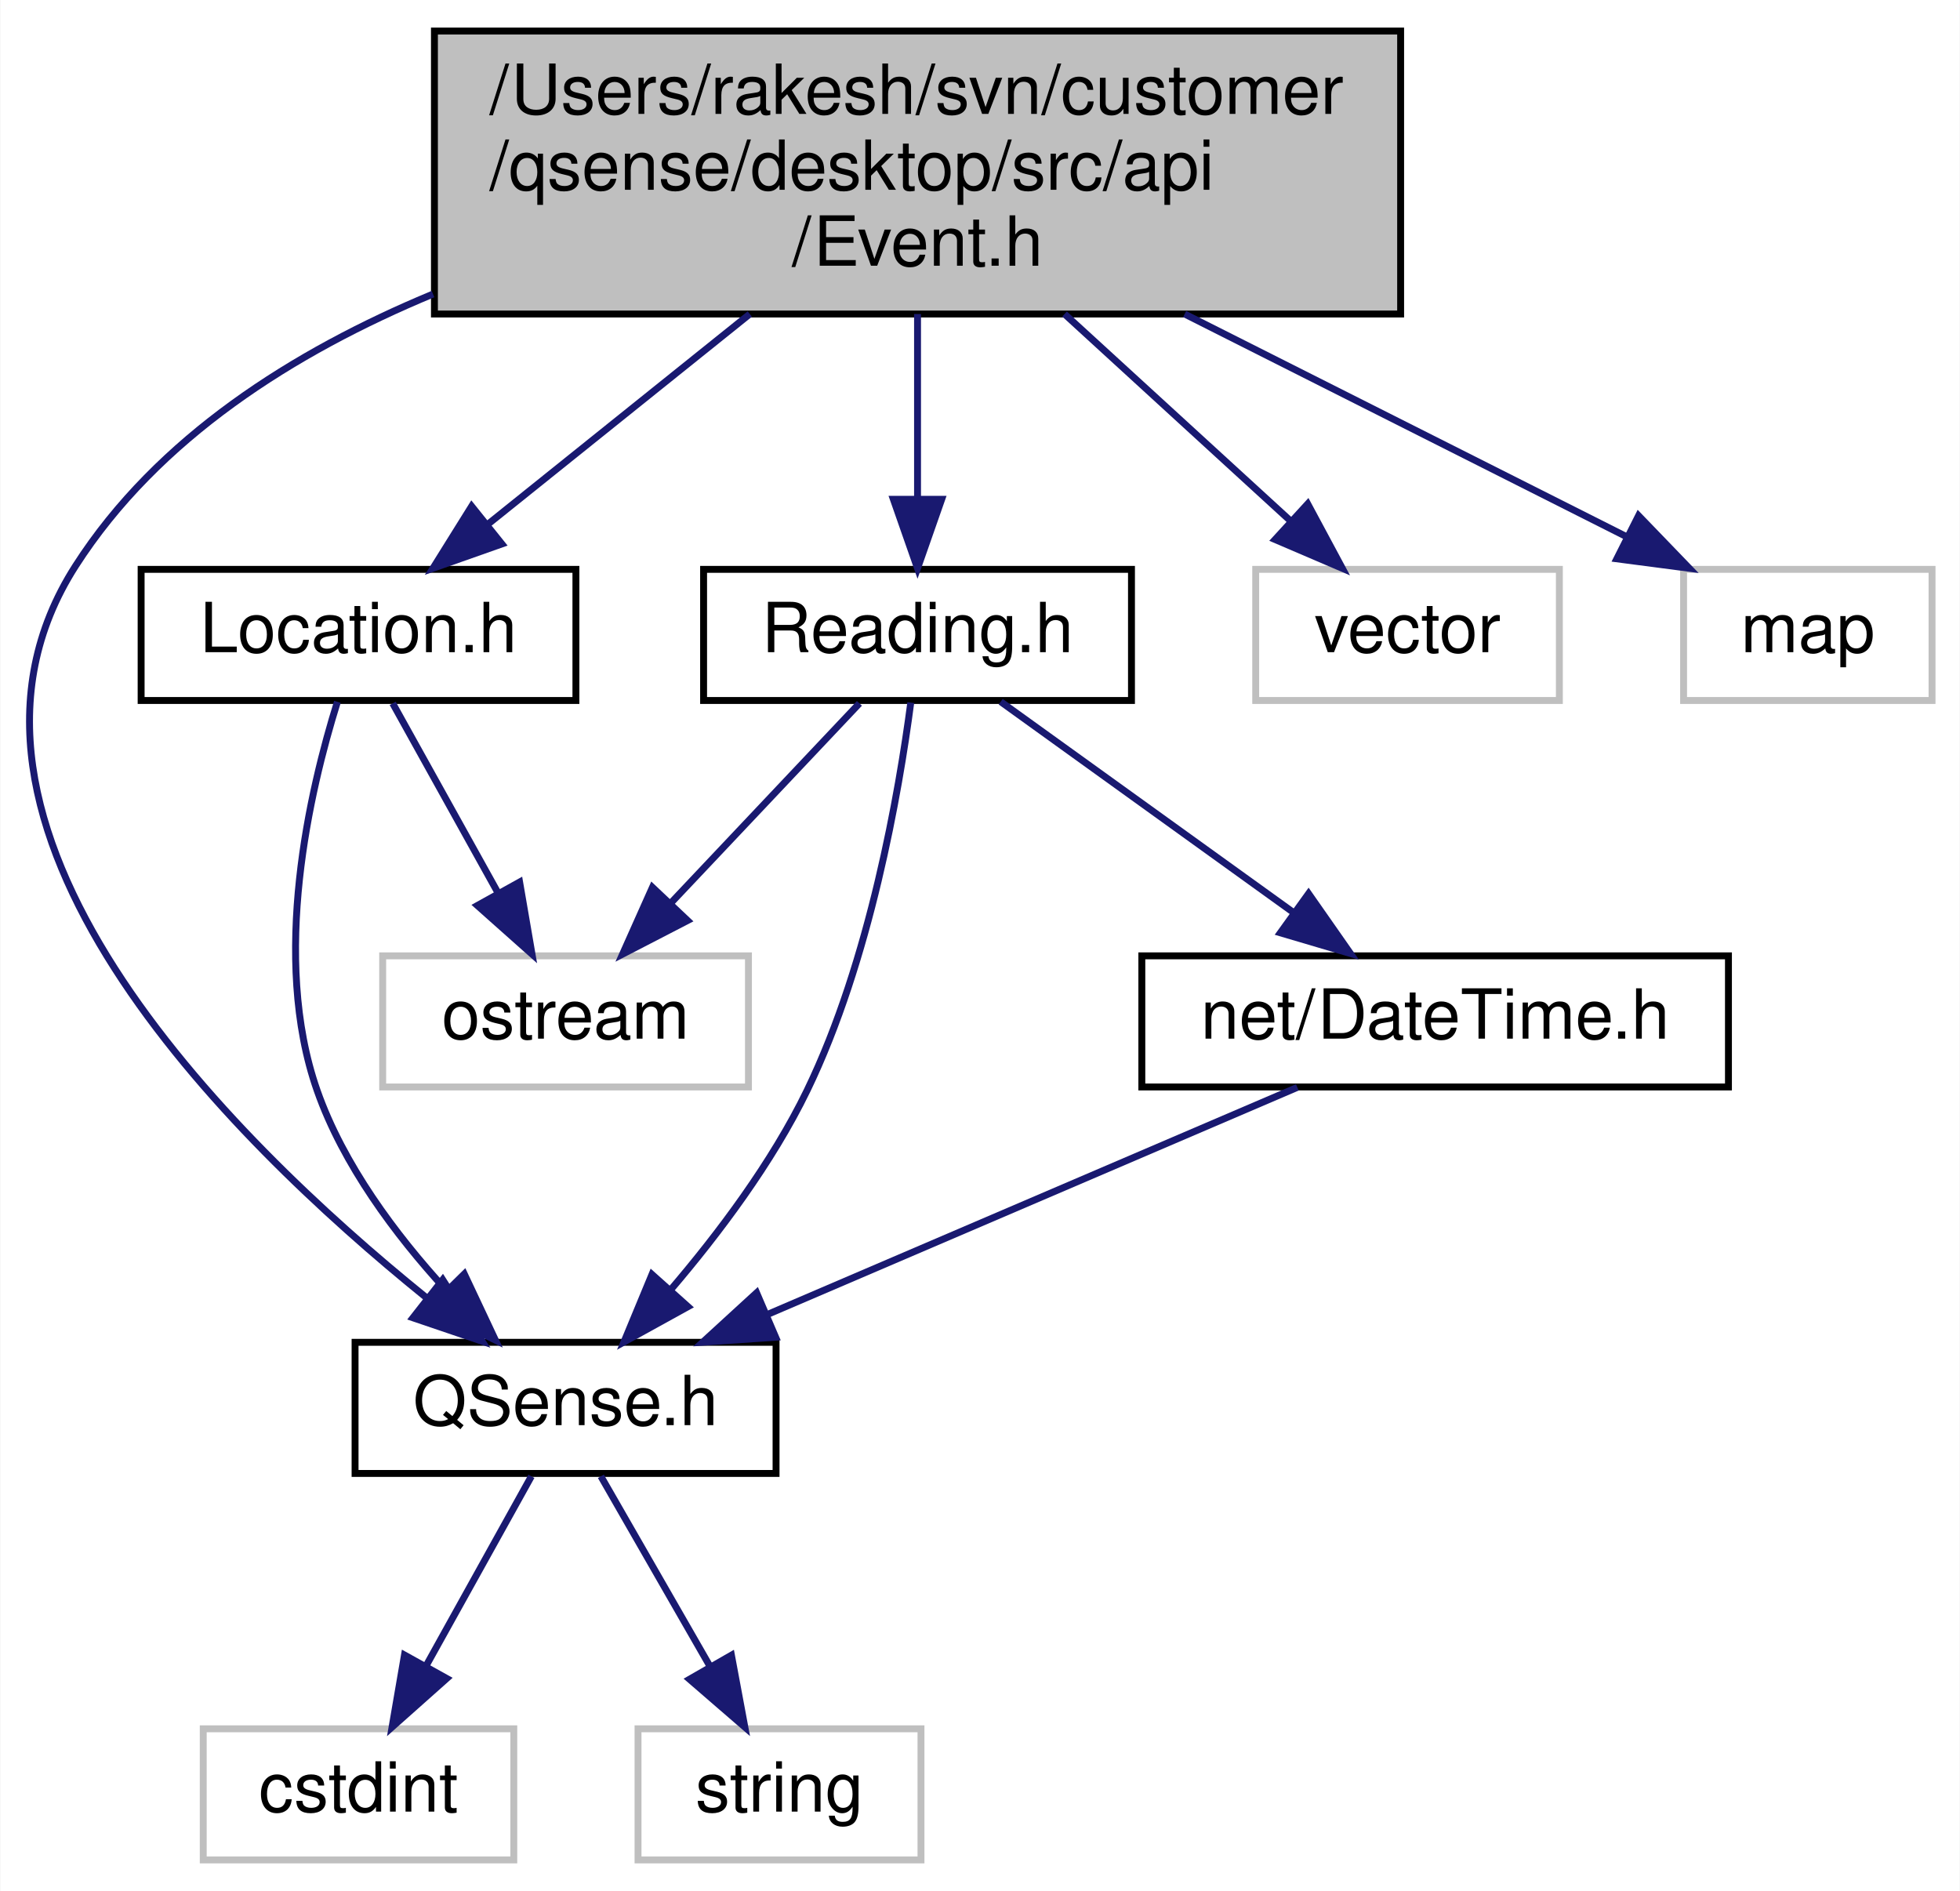
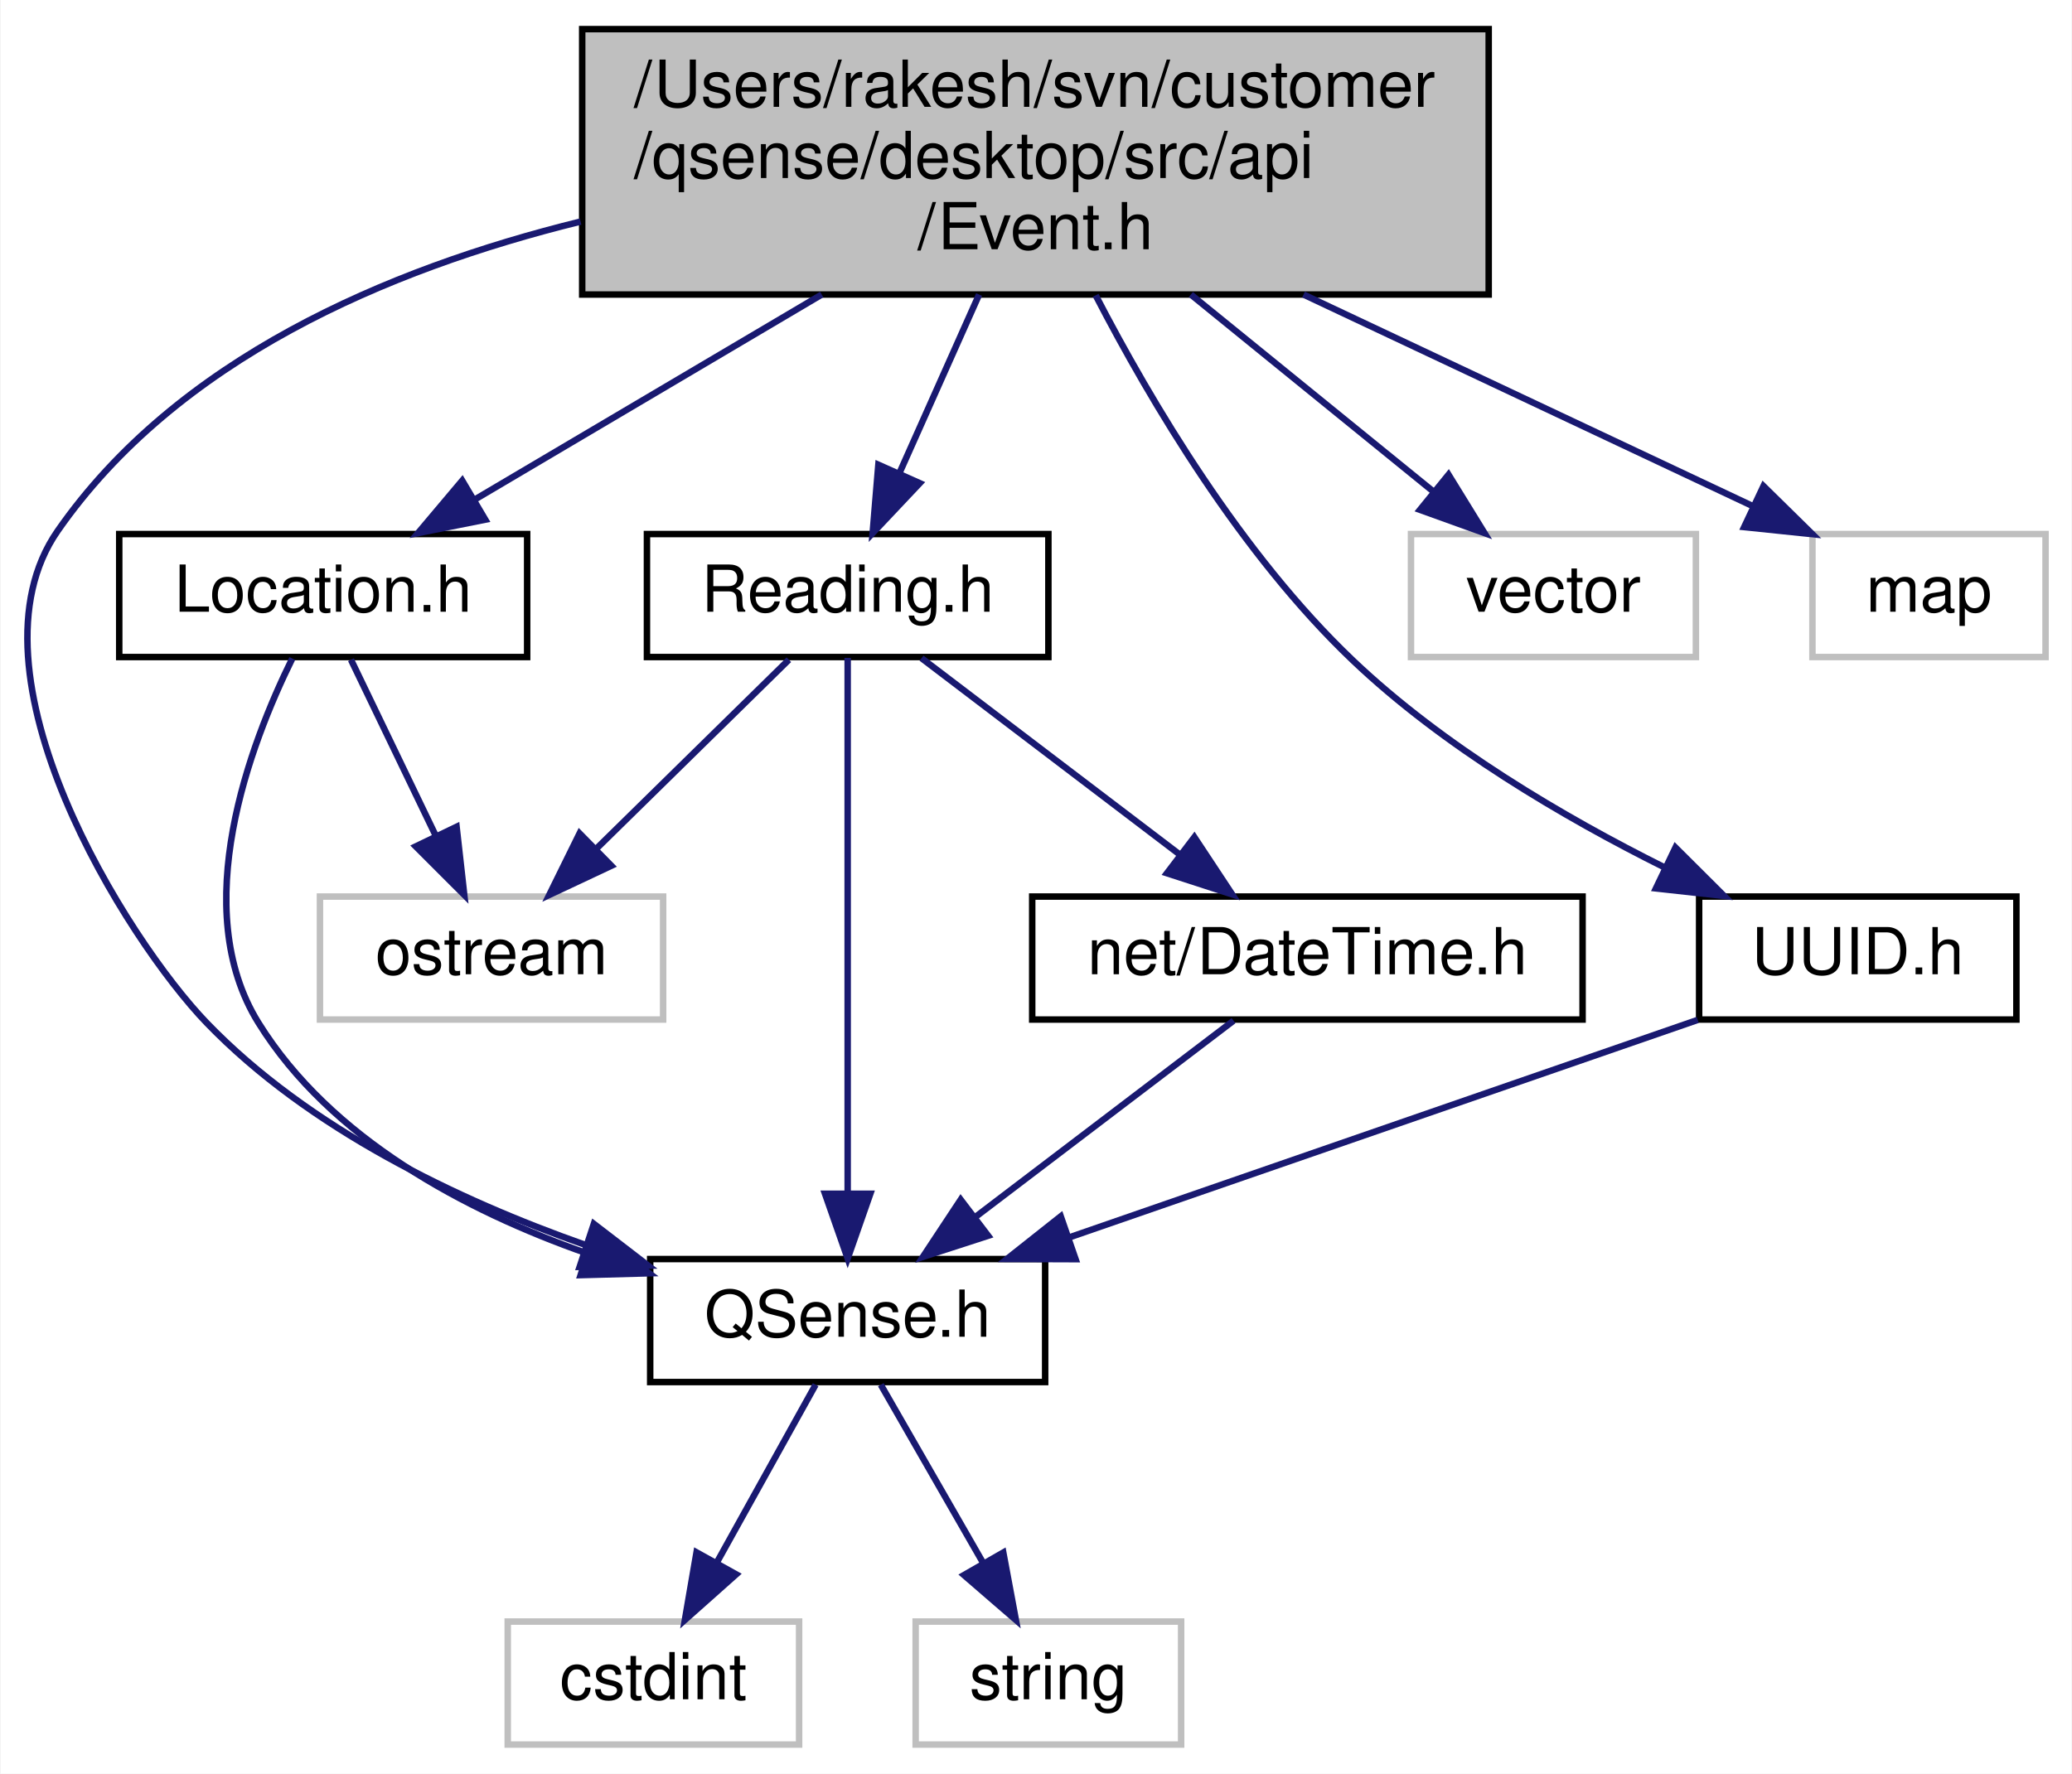
- <svg xmlns="http://www.w3.org/2000/svg" xmlns:xlink="http://www.w3.org/1999/xlink" width="284pt" height="274pt" viewBox="0.00 0.00 283.90 274.00">
+ <svg xmlns="http://www.w3.org/2000/svg" xmlns:xlink="http://www.w3.org/1999/xlink" width="320pt" height="274pt" viewBox="0.00 0.00 319.82 274.00">
  <g id="graph0" class="graph" transform="scale(1 1) rotate(0) translate(4 270)">
-     <polygon fill="white" stroke="none" points="-4,4 -4,-270 279.899,-270 279.899,4 -4,4" />
+     <polygon fill="white" stroke="none" points="-4,4 -4,-270 315.824,-270 315.824,4 -4,4" />
    <g id="node1" class="node">
-       <polygon fill="#bfbfbf" stroke="black" points="58.899,-224.5 58.899,-265.5 198.899,-265.5 198.899,-224.5 58.899,-224.5" />
-       <text text-anchor="start" x="66.899" y="-253.5" font-family="Helvetica,sans-Serif" font-size="10.00">/Users/rakesh/svn/customer</text>
-       <text text-anchor="start" x="66.899" y="-242.5" font-family="Helvetica,sans-Serif" font-size="10.00">/qsense/desktop/src/api</text>
-       <text text-anchor="middle" x="128.899" y="-231.5" font-family="Helvetica,sans-Serif" font-size="10.00">/Event.h</text>
+       <polygon fill="#bfbfbf" stroke="black" points="85.824,-224.5 85.824,-265.5 225.824,-265.5 225.824,-224.5 85.824,-224.5" />
+       <text text-anchor="start" x="93.824" y="-253.5" font-family="Helvetica,sans-Serif" font-size="10.00">/Users/rakesh/svn/customer</text>
+       <text text-anchor="start" x="93.824" y="-242.5" font-family="Helvetica,sans-Serif" font-size="10.00">/qsense/desktop/src/api</text>
+       <text text-anchor="middle" x="155.824" y="-231.5" font-family="Helvetica,sans-Serif" font-size="10.00">/Event.h</text>
    </g>
    <g id="node2" class="node">
      <g id="a_node2">
        <a xlink:href="_q_sense_8h.xhtml" target="_top" xlink:title="QSense.h">
-           <polygon fill="white" stroke="black" points="47.399,-56.5 47.399,-75.5 108.399,-75.5 108.399,-56.5 47.399,-56.5" />
-           <text text-anchor="middle" x="77.899" y="-63.5" font-family="Helvetica,sans-Serif" font-size="10.00">QSense.h</text>
+           <polygon fill="white" stroke="black" points="96.324,-56.5 96.324,-75.5 157.324,-75.5 157.324,-56.5 96.324,-56.5" />
+           <text text-anchor="middle" x="126.824" y="-63.5" font-family="Helvetica,sans-Serif" font-size="10.00">QSense.h</text>
        </a>
      </g>
    </g>
    <g id="edge1" class="edge">
-       <path fill="none" stroke="midnightblue" d="M58.693,-227.393C38.524,-219.022 18.788,-206.539 6.899,-188 -17.051,-150.653 29.029,-105.192 57.606,-82.073" />
-       <polygon fill="midnightblue" stroke="midnightblue" points="60.097,-84.568 65.816,-75.649 55.783,-79.055 60.097,-84.568" />
+       <path fill="none" stroke="midnightblue" d="M85.573,-235.771C55.523,-228.376 23.187,-214.395 4.824,-188 -10.473,-166.013 15.566,-124.719 27.824,-112 43.627,-95.603 66.517,-84.667 86.306,-77.687" />
+       <polygon fill="midnightblue" stroke="midnightblue" points="87.623,-80.938 96.022,-74.48 85.429,-74.29 87.623,-80.938" />
    </g>
    <g id="node5" class="node">
      <g id="a_node5">
        <a xlink:href="_location_8h.xhtml" target="_top" xlink:title="Location.h">
-           <polygon fill="white" stroke="black" points="16.399,-168.5 16.399,-187.5 79.399,-187.5 79.399,-168.5 16.399,-168.5" />
-           <text text-anchor="middle" x="47.899" y="-175.5" font-family="Helvetica,sans-Serif" font-size="10.00">Location.h</text>
+           <polygon fill="white" stroke="black" points="14.324,-168.5 14.324,-187.5 77.324,-187.5 77.324,-168.5 14.324,-168.5" />
+           <text text-anchor="middle" x="45.824" y="-175.5" font-family="Helvetica,sans-Serif" font-size="10.00">Location.h</text>
        </a>
      </g>
    </g>
    <g id="edge4" class="edge">
-       <path fill="none" stroke="midnightblue" d="M104.596,-224.498C92.416,-214.724 77.896,-203.072 66.6,-194.007" />
-       <polygon fill="midnightblue" stroke="midnightblue" points="68.671,-191.181 58.681,-187.652 64.29,-196.641 68.671,-191.181" />
+       <path fill="none" stroke="midnightblue" d="M122.82,-224.498C105.631,-214.34 85.01,-202.155 69.436,-192.952" />
+       <polygon fill="midnightblue" stroke="midnightblue" points="70.857,-189.727 60.467,-187.652 67.295,-195.753 70.857,-189.727" />
    </g>
    <g id="node7" class="node">
      <g id="a_node7">
        <a xlink:href="_reading_8h.xhtml" target="_top" xlink:title="Reading.h">
-           <polygon fill="white" stroke="black" points="97.899,-168.5 97.899,-187.5 159.899,-187.5 159.899,-168.5 97.899,-168.5" />
-           <text text-anchor="middle" x="128.899" y="-175.5" font-family="Helvetica,sans-Serif" font-size="10.00">Reading.h</text>
+           <polygon fill="white" stroke="black" points="95.824,-168.5 95.824,-187.5 157.824,-187.5 157.824,-168.5 95.824,-168.5" />
+           <text text-anchor="middle" x="126.824" y="-175.5" font-family="Helvetica,sans-Serif" font-size="10.00">Reading.h</text>
        </a>
      </g>
    </g>
    <g id="edge7" class="edge">
-       <path fill="none" stroke="midnightblue" d="M128.899,-224.498C128.899,-216.065 128.899,-206.235 128.899,-197.874" />
-       <polygon fill="midnightblue" stroke="midnightblue" points="132.399,-197.652 128.899,-187.652 125.399,-197.653 132.399,-197.652" />
+       <path fill="none" stroke="midnightblue" d="M147.123,-224.498C143.233,-215.778 138.675,-205.563 134.866,-197.024" />
+       <polygon fill="midnightblue" stroke="midnightblue" points="137.955,-195.359 130.684,-187.652 131.563,-198.211 137.955,-195.359" />
    </g>
    <g id="node9" class="node">
-       <polygon fill="white" stroke="#bfbfbf" points="177.899,-168.5 177.899,-187.5 221.899,-187.5 221.899,-168.5 177.899,-168.5" />
-       <text text-anchor="middle" x="199.899" y="-175.5" font-family="Helvetica,sans-Serif" font-size="10.00">vector</text>
+       <g id="a_node9">
+         <a xlink:href="_u_u_i_d_8h.xhtml" target="_top" xlink:title="UUID.h">
+           <polygon fill="white" stroke="black" points="258.324,-112.5 258.324,-131.5 307.324,-131.5 307.324,-112.5 258.324,-112.5" />
+           <text text-anchor="middle" x="282.824" y="-119.5" font-family="Helvetica,sans-Serif" font-size="10.00">UUID.h</text>
+         </a>
+       </g>
    </g>
    <g id="edge12" class="edge">
-       <path fill="none" stroke="midnightblue" d="M150.201,-224.498C160.668,-214.915 173.107,-203.528 182.921,-194.543" />
-       <polygon fill="midnightblue" stroke="midnightblue" points="185.435,-196.987 190.448,-187.652 180.709,-191.824 185.435,-196.987" />
+       <path fill="none" stroke="midnightblue" d="M165.126,-224.38C173.69,-207.848 187.653,-184.343 204.824,-168 218.797,-154.701 237.421,-143.767 252.966,-136.009" />
+       <polygon fill="midnightblue" stroke="midnightblue" points="254.672,-139.073 262.179,-131.596 251.648,-132.76 254.672,-139.073" />
    </g>
    <g id="node10" class="node">
-       <polygon fill="white" stroke="#bfbfbf" points="239.899,-168.5 239.899,-187.5 275.899,-187.5 275.899,-168.5 239.899,-168.5" />
-       <text text-anchor="middle" x="257.899" y="-175.5" font-family="Helvetica,sans-Serif" font-size="10.00">map</text>
+       <polygon fill="white" stroke="#bfbfbf" points="213.824,-168.5 213.824,-187.5 257.824,-187.5 257.824,-168.5 213.824,-168.5" />
+       <text text-anchor="middle" x="235.824" y="-175.5" font-family="Helvetica,sans-Serif" font-size="10.00">vector</text>
    </g>
-     <g id="edge13" class="edge">
-       <path fill="none" stroke="midnightblue" d="M167.603,-224.498C188.332,-214.053 213.317,-201.464 231.745,-192.178" />
-       <polygon fill="midnightblue" stroke="midnightblue" points="233.372,-195.278 240.727,-187.652 230.222,-189.027 233.372,-195.278" />
+     <g id="edge14" class="edge">
+       <path fill="none" stroke="midnightblue" d="M179.827,-224.498C191.856,-214.724 206.197,-203.072 217.354,-194.007" />
+       <polygon fill="midnightblue" stroke="midnightblue" points="219.621,-196.675 225.175,-187.652 215.207,-191.242 219.621,-196.675" />
+     </g>
+     <g id="node11" class="node">
+       <polygon fill="white" stroke="#bfbfbf" points="275.824,-168.5 275.824,-187.5 311.824,-187.5 311.824,-168.5 275.824,-168.5" />
+       <text text-anchor="middle" x="293.824" y="-175.5" font-family="Helvetica,sans-Serif" font-size="10.00">map</text>
+     </g>
+     <g id="edge15" class="edge">
+       <path fill="none" stroke="midnightblue" d="M197.229,-224.498C219.744,-213.893 246.952,-201.077 266.747,-191.754" />
+       <polygon fill="midnightblue" stroke="midnightblue" points="268.261,-194.91 275.816,-187.482 265.278,-188.577 268.261,-194.91" />
    </g>
    <g id="node3" class="node">
-       <polygon fill="white" stroke="#bfbfbf" points="25.399,-0.5 25.399,-19.5 70.399,-19.5 70.399,-0.5 25.399,-0.5" />
-       <text text-anchor="middle" x="47.899" y="-7.5" font-family="Helvetica,sans-Serif" font-size="10.00">cstdint</text>
+       <polygon fill="white" stroke="#bfbfbf" points="74.324,-0.5 74.324,-19.5 119.324,-19.5 119.324,-0.5 74.324,-0.5" />
+       <text text-anchor="middle" x="96.824" y="-7.5" font-family="Helvetica,sans-Serif" font-size="10.00">cstdint</text>
    </g>
    <g id="edge2" class="edge">
-       <path fill="none" stroke="midnightblue" d="M72.945,-56.083C68.795,-48.613 62.746,-37.724 57.632,-28.52" />
-       <polygon fill="midnightblue" stroke="midnightblue" points="60.677,-26.793 52.761,-19.751 54.558,-30.192 60.677,-26.793" />
+       <path fill="none" stroke="midnightblue" d="M121.87,-56.083C117.72,-48.613 111.671,-37.724 106.557,-28.52" />
+       <polygon fill="midnightblue" stroke="midnightblue" points="109.602,-26.793 101.686,-19.751 103.483,-30.192 109.602,-26.793" />
    </g>
    <g id="node4" class="node">
-       <polygon fill="white" stroke="#bfbfbf" points="88.399,-0.5 88.399,-19.5 129.399,-19.5 129.399,-0.5 88.399,-0.5" />
-       <text text-anchor="middle" x="108.899" y="-7.5" font-family="Helvetica,sans-Serif" font-size="10.00">string</text>
+       <polygon fill="white" stroke="#bfbfbf" points="137.324,-0.5 137.324,-19.5 178.324,-19.5 178.324,-0.5 137.324,-0.5" />
+       <text text-anchor="middle" x="157.824" y="-7.5" font-family="Helvetica,sans-Serif" font-size="10.00">string</text>
    </g>
    <g id="edge3" class="edge">
-       <path fill="none" stroke="midnightblue" d="M83.018,-56.083C87.306,-48.613 93.557,-37.724 98.841,-28.52" />
-       <polygon fill="midnightblue" stroke="midnightblue" points="101.932,-30.166 103.875,-19.751 95.861,-26.681 101.932,-30.166" />
+       <path fill="none" stroke="midnightblue" d="M131.943,-56.083C136.232,-48.613 142.482,-37.724 147.766,-28.52" />
+       <polygon fill="midnightblue" stroke="midnightblue" points="150.857,-30.166 152.8,-19.751 144.786,-26.681 150.857,-30.166" />
    </g>
    <g id="edge5" class="edge">
-       <path fill="none" stroke="midnightblue" d="M44.841,-168.305C40.856,-155.564 35.147,-131.249 41.899,-112 45.684,-101.209 53.266,-91.084 60.499,-83.181" />
-       <polygon fill="midnightblue" stroke="midnightblue" points="63.225,-85.4 67.737,-75.814 58.232,-80.494 63.225,-85.4" />
+       <path fill="none" stroke="midnightblue" d="M41.052,-168.271C34.54,-155.058 24.86,-129.652 35.824,-112 46.989,-94.023 67.7,-83.01 86.545,-76.383" />
+       <polygon fill="midnightblue" stroke="midnightblue" points="87.712,-79.685 96.169,-73.304 85.578,-73.018 87.712,-79.685" />
    </g>
    <g id="node6" class="node">
-       <polygon fill="white" stroke="#bfbfbf" points="51.399,-112.5 51.399,-131.5 104.399,-131.5 104.399,-112.5 51.399,-112.5" />
-       <text text-anchor="middle" x="77.899" y="-119.5" font-family="Helvetica,sans-Serif" font-size="10.00">ostream</text>
+       <polygon fill="white" stroke="#bfbfbf" points="45.324,-112.5 45.324,-131.5 98.324,-131.5 98.324,-112.5 45.324,-112.5" />
+       <text text-anchor="middle" x="71.824" y="-119.5" font-family="Helvetica,sans-Serif" font-size="10.00">ostream</text>
    </g>
    <g id="edge6" class="edge">
-       <path fill="none" stroke="midnightblue" d="M52.853,-168.083C57.003,-160.613 63.052,-149.724 68.166,-140.52" />
-       <polygon fill="midnightblue" stroke="midnightblue" points="71.24,-142.192 73.037,-131.751 65.121,-138.793 71.24,-142.192" />
+       <path fill="none" stroke="midnightblue" d="M50.117,-168.083C53.676,-160.691 58.846,-149.953 63.248,-140.811" />
+       <polygon fill="midnightblue" stroke="midnightblue" points="66.426,-142.279 67.611,-131.751 60.119,-139.243 66.426,-142.279" />
    </g>
    <g id="edge8" class="edge">
-       <path fill="none" stroke="midnightblue" d="M127.918,-168.193C126.225,-155.313 122.021,-130.825 112.899,-112 107.838,-101.555 100.07,-91.237 93.136,-83.121" />
-       <polygon fill="midnightblue" stroke="midnightblue" points="95.637,-80.667 86.362,-75.548 90.42,-85.334 95.637,-80.667" />
+       <path fill="none" stroke="midnightblue" d="M126.824,-168.368C126.824,-150.617 126.824,-109.666 126.824,-85.597" />
+       <polygon fill="midnightblue" stroke="midnightblue" points="130.324,-85.591 126.824,-75.591 123.324,-85.591 130.324,-85.591" />
    </g>
    <g id="edge11" class="edge">
-       <path fill="none" stroke="midnightblue" d="M120.477,-168.083C113.051,-160.22 102.047,-148.569 93.087,-139.081" />
-       <polygon fill="midnightblue" stroke="midnightblue" points="95.575,-136.618 86.164,-131.751 90.486,-141.424 95.575,-136.618" />
+       <path fill="none" stroke="midnightblue" d="M117.742,-168.083C109.653,-160.141 97.629,-148.335 87.914,-138.797" />
+       <polygon fill="midnightblue" stroke="midnightblue" points="90.325,-136.26 80.737,-131.751 85.421,-141.254 90.325,-136.26" />
    </g>
    <g id="node8" class="node">
      <g id="a_node8">
        <a xlink:href="_date_time_8h.xhtml" target="_top" xlink:title="net/DateTime.h">
-           <polygon fill="white" stroke="black" points="161.399,-112.5 161.399,-131.5 246.399,-131.5 246.399,-112.5 161.399,-112.5" />
-           <text text-anchor="middle" x="203.899" y="-119.5" font-family="Helvetica,sans-Serif" font-size="10.00">net/DateTime.h</text>
+           <polygon fill="white" stroke="black" points="155.324,-112.5 155.324,-131.5 240.324,-131.5 240.324,-112.5 155.324,-112.5" />
+           <text text-anchor="middle" x="197.824" y="-119.5" font-family="Helvetica,sans-Serif" font-size="10.00">net/DateTime.h</text>
        </a>
      </g>
    </g>
    <g id="edge9" class="edge">
-       <path fill="none" stroke="midnightblue" d="M140.949,-168.324C152.362,-160.107 169.73,-147.602 183.334,-137.807" />
-       <polygon fill="midnightblue" stroke="midnightblue" points="185.559,-140.517 191.63,-131.834 181.469,-134.837 185.559,-140.517" />
+       <path fill="none" stroke="midnightblue" d="M138.231,-168.324C148.933,-160.185 165.165,-147.839 177.987,-138.087" />
+       <polygon fill="midnightblue" stroke="midnightblue" points="180.368,-140.673 186.209,-131.834 176.131,-135.102 180.368,-140.673" />
    </g>
    <g id="edge10" class="edge">
-       <path fill="none" stroke="midnightblue" d="M183.934,-112.444C163.29,-103.596 130.836,-89.688 107.267,-79.587" />
-       <polygon fill="midnightblue" stroke="midnightblue" points="108.341,-76.239 97.771,-75.516 105.583,-82.673 108.341,-76.239" />
+       <path fill="none" stroke="midnightblue" d="M186.417,-112.324C175.715,-104.185 159.483,-91.84 146.661,-82.087" />
+       <polygon fill="midnightblue" stroke="midnightblue" points="148.517,-79.102 138.439,-75.834 144.28,-84.673 148.517,-79.102" />
+     </g>
+     <g id="edge13" class="edge">
+       <path fill="none" stroke="midnightblue" d="M258.105,-112.444C231.976,-103.399 190.565,-89.064 161.248,-78.916" />
+       <polygon fill="midnightblue" stroke="midnightblue" points="162.022,-75.48 151.427,-75.516 159.732,-82.095 162.022,-75.48" />
    </g>
  </g>
</svg>
